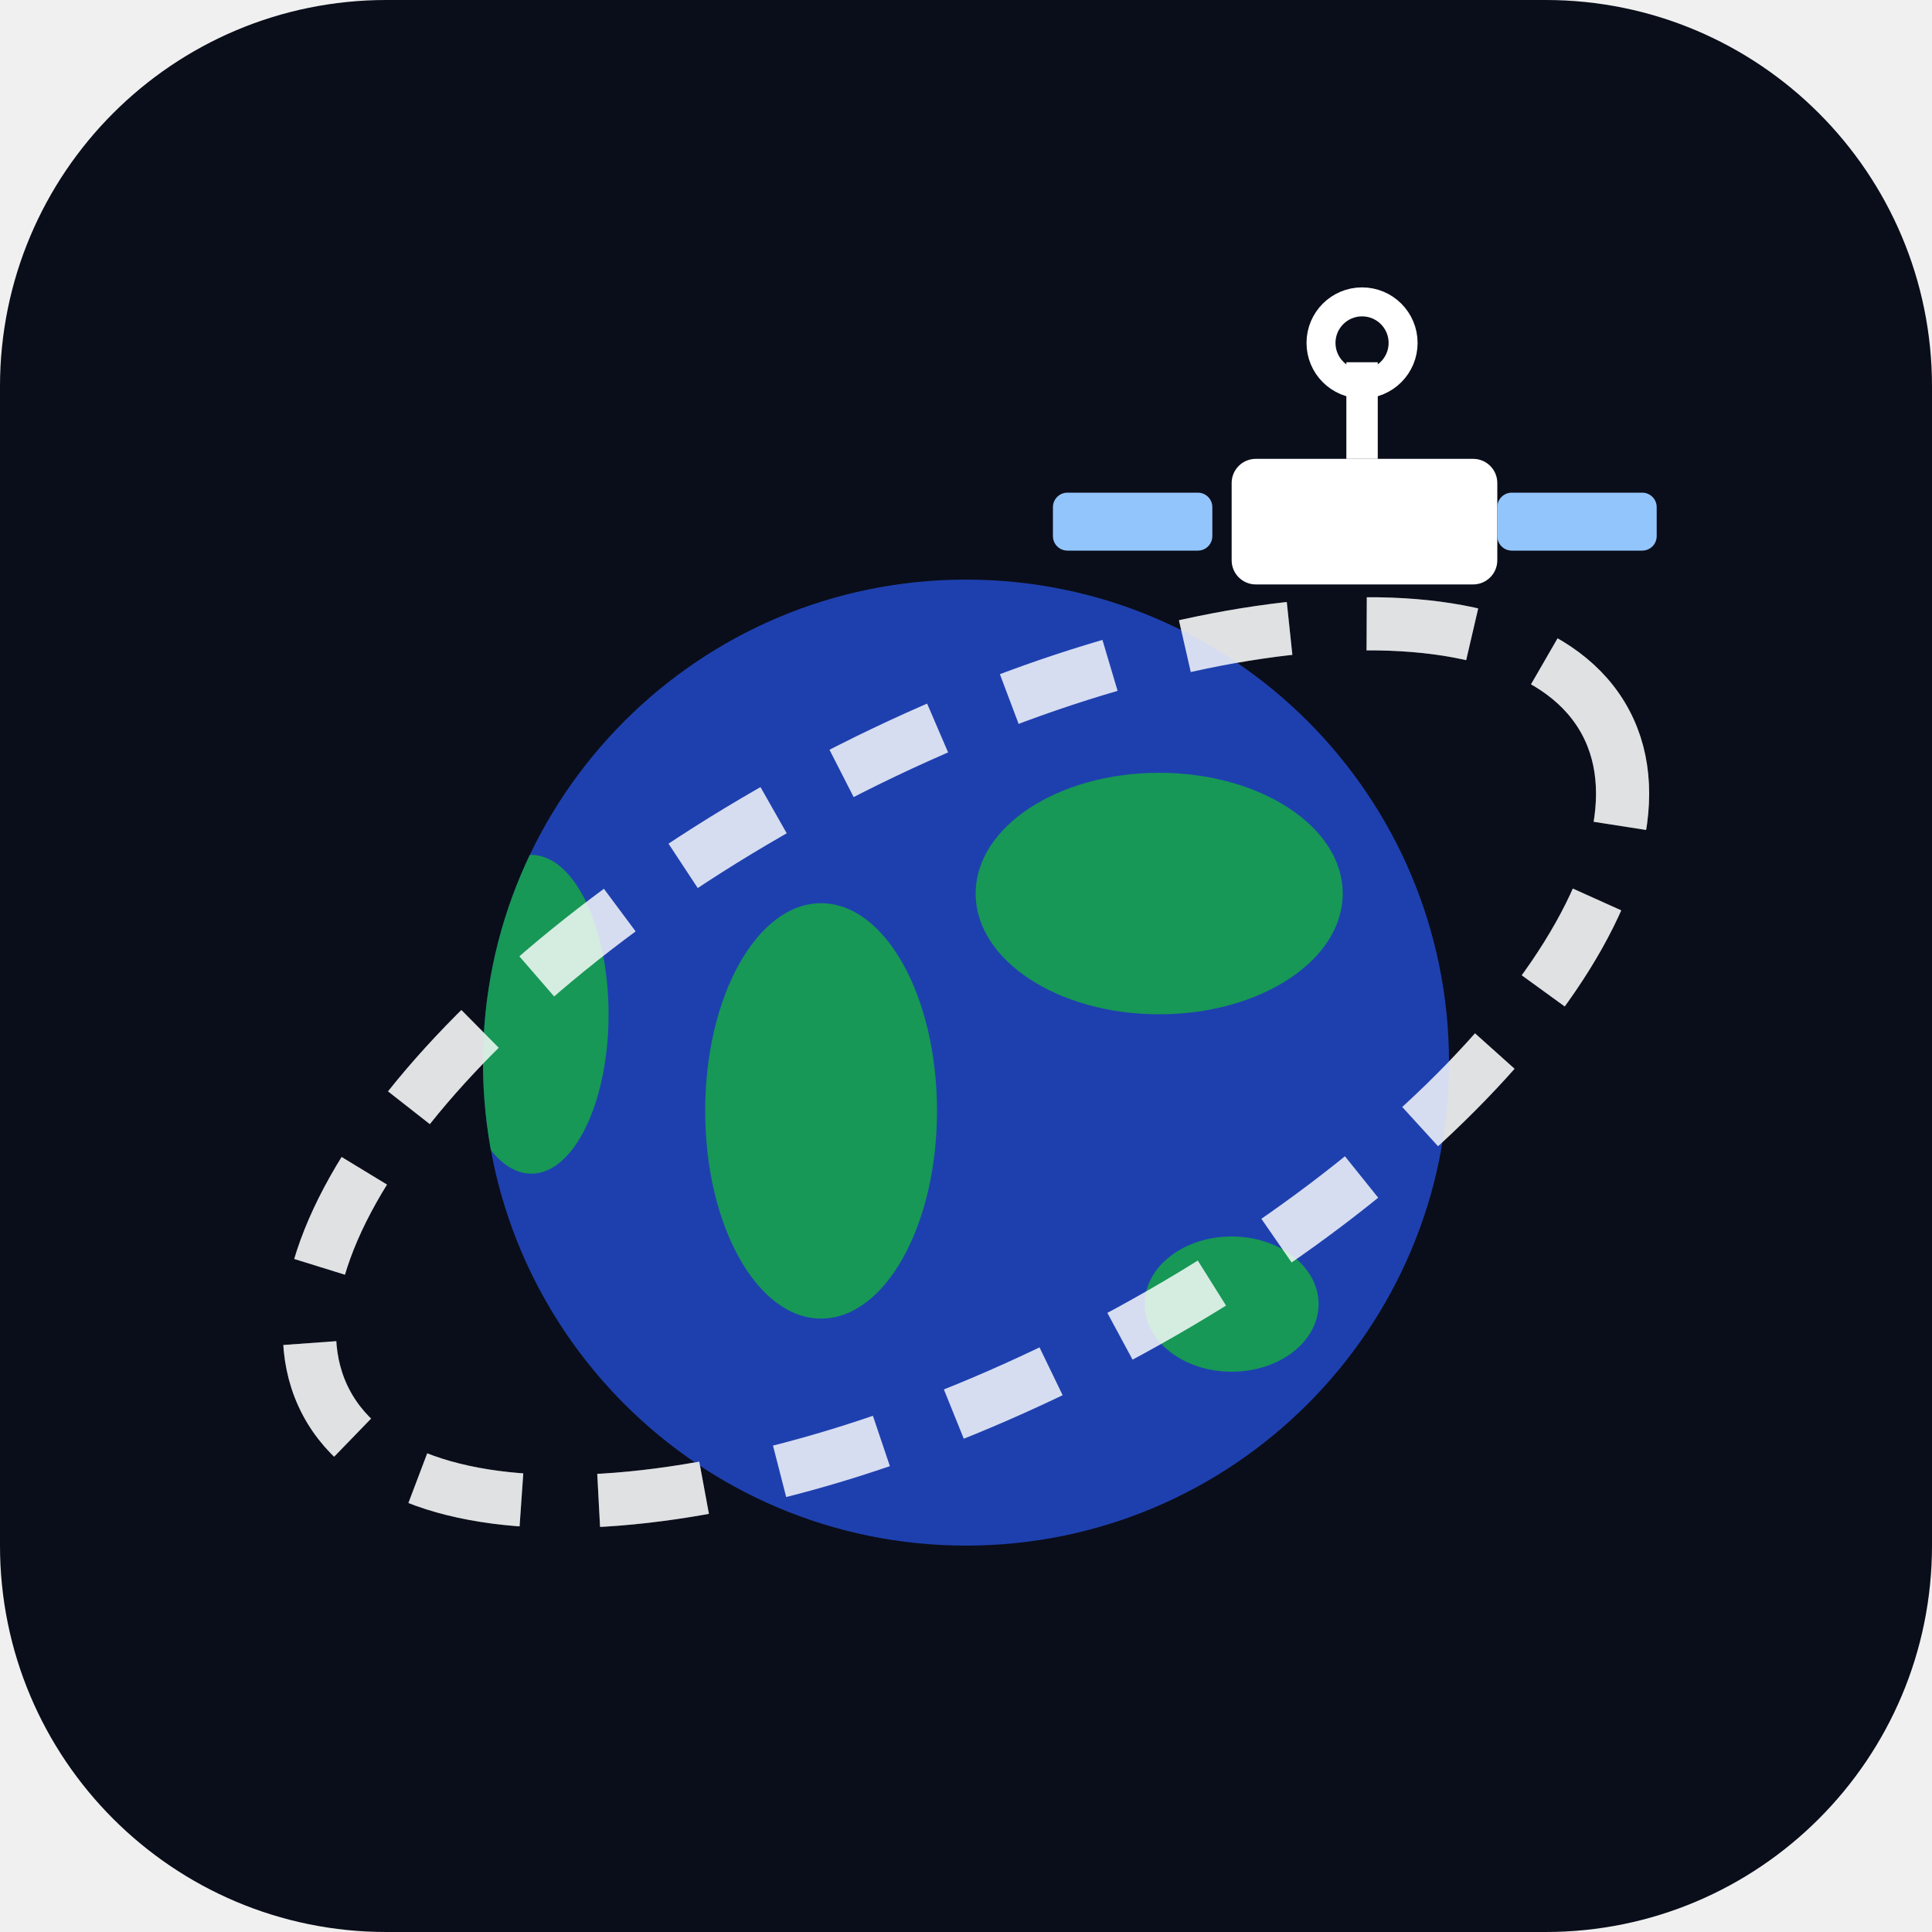
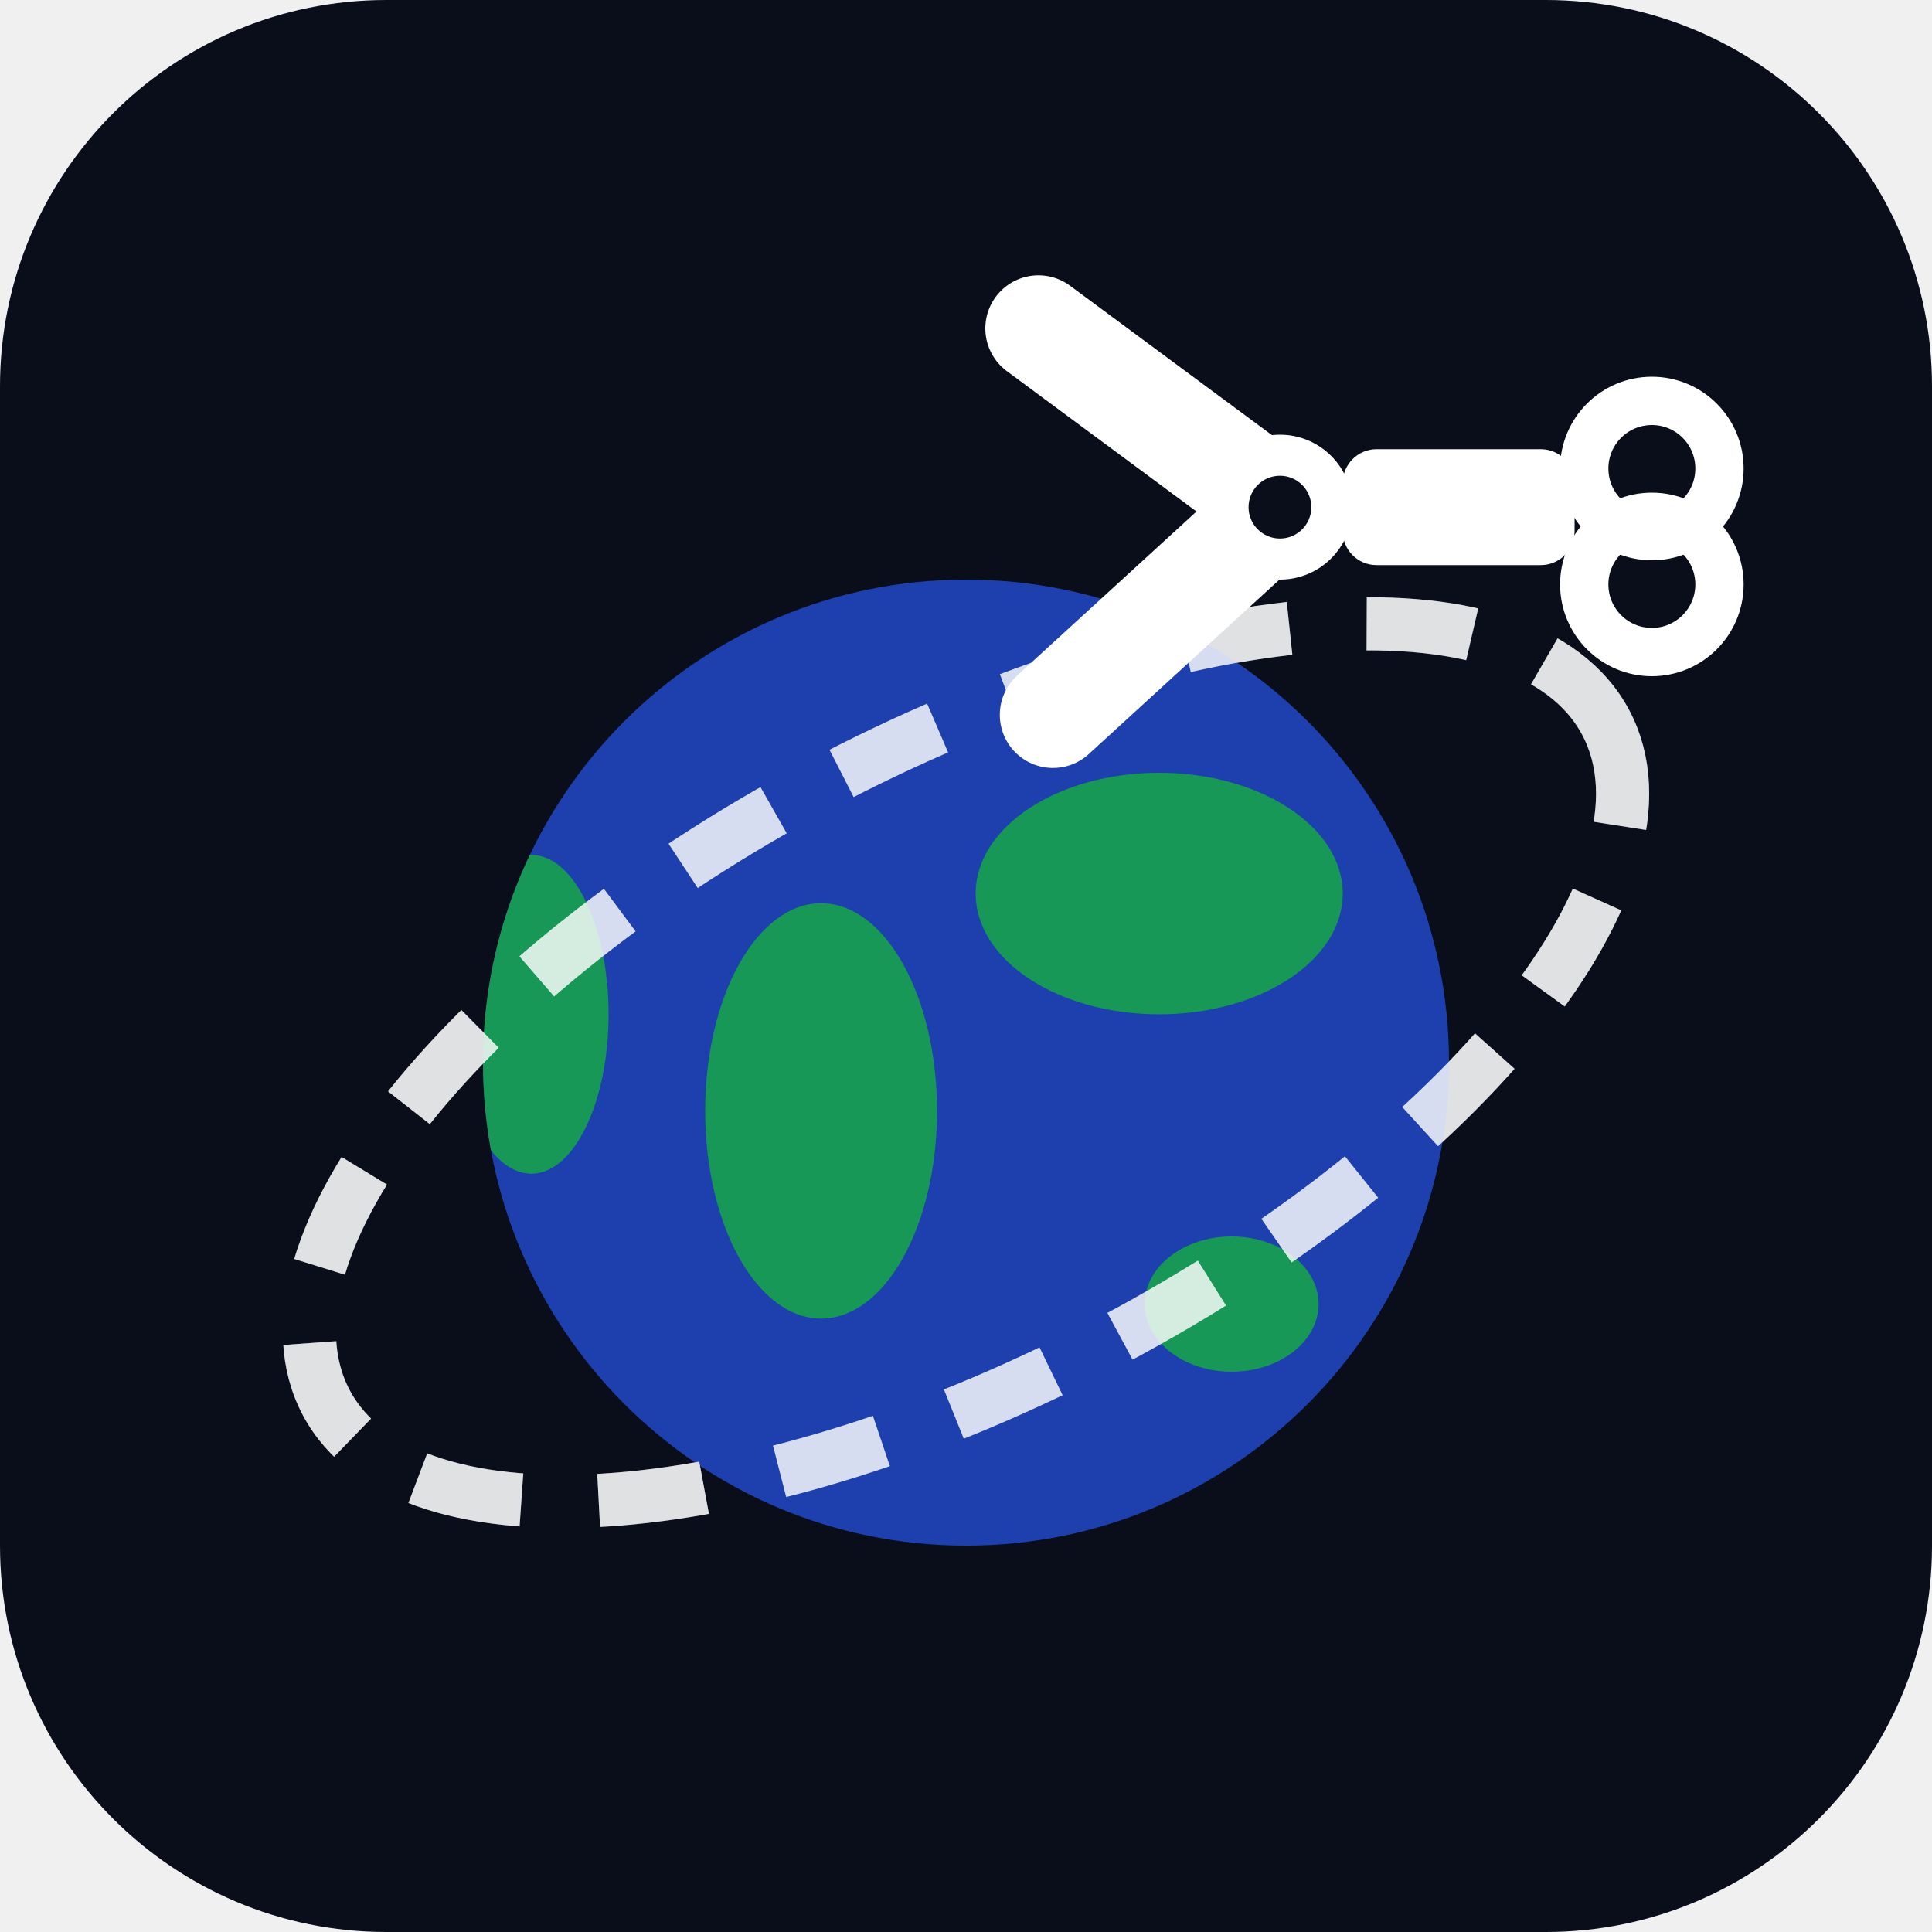
<svg xmlns="http://www.w3.org/2000/svg" viewBox="0 0 40 40">
  <defs>
    <clipPath id="earth">
      <circle cx="20" cy="22" r="10" />
    </clipPath>
  </defs>
  <rect width="40" height="40" rx="8" fill="#0a0e1a" />
  <ellipse cx="20" cy="22" rx="15" ry="6.5" fill="none" stroke="white" stroke-width="1.1" stroke-dasharray="2.2 1.6" opacity="0.3" transform="rotate(-28, 20, 22)" />
  <circle cx="20" cy="22" r="10" fill="#1e40af" />
  <g clip-path="url(#earth)" fill="#16a34a" opacity="0.88">
    <ellipse cx="17" cy="23" rx="2.4" ry="4.3" />
    <ellipse cx="24" cy="18.5" rx="3.8" ry="2.5" />
    <ellipse cx="11" cy="21" rx="1.6" ry="3.3" />
    <ellipse cx="25.5" cy="27" rx="1.8" ry="1.4" />
  </g>
  <ellipse cx="20" cy="22" rx="15" ry="6.5" fill="none" stroke="white" stroke-width="1.1" stroke-dasharray="2.2 1.6" opacity="0.82" transform="rotate(-28, 20, 22)" />
-   <rect x="25.5" y="9.5" width="5.5" height="2.6" rx="0.5" fill="white" />
-   <rect x="21.8" y="10.2" width="3.3" height="1.2" rx="0.3" fill="#93c5fd" />
-   <rect x="31" y="10.2" width="3.3" height="1.2" rx="0.3" fill="#93c5fd" />
-   <line x1="28.2" y1="9.5" x2="28.2" y2="7.5" stroke="white" stroke-width="0.65" />
-   <circle cx="28.2" cy="7.1" r="0.85" fill="none" stroke="white" stroke-width="0.6" />
+   <line x1="26.5" y1="10.5" x2="21.5" y2="6.8" stroke="white" stroke-width="2.2" stroke-linecap="round" />
+   <line x1="26.5" y1="10.5" x2="21.8" y2="14.8" stroke="white" stroke-width="2.2" stroke-linecap="round" />
+   <circle cx="26.5" cy="10.5" r="1.5" fill="white" />
+   <circle cx="26.5" cy="10.5" r="0.65" fill="#0a0e1a" />
+   <rect x="27.8" y="9.3" width="4.8" height="2.4" rx="0.7" fill="white" />
+   <circle cx="34.2" cy="9.7" r="1.4" fill="none" stroke="white" stroke-width="1" />
+   <circle cx="34.2" cy="12.1" r="1.4" fill="none" stroke="white" stroke-width="1" />
</svg>
